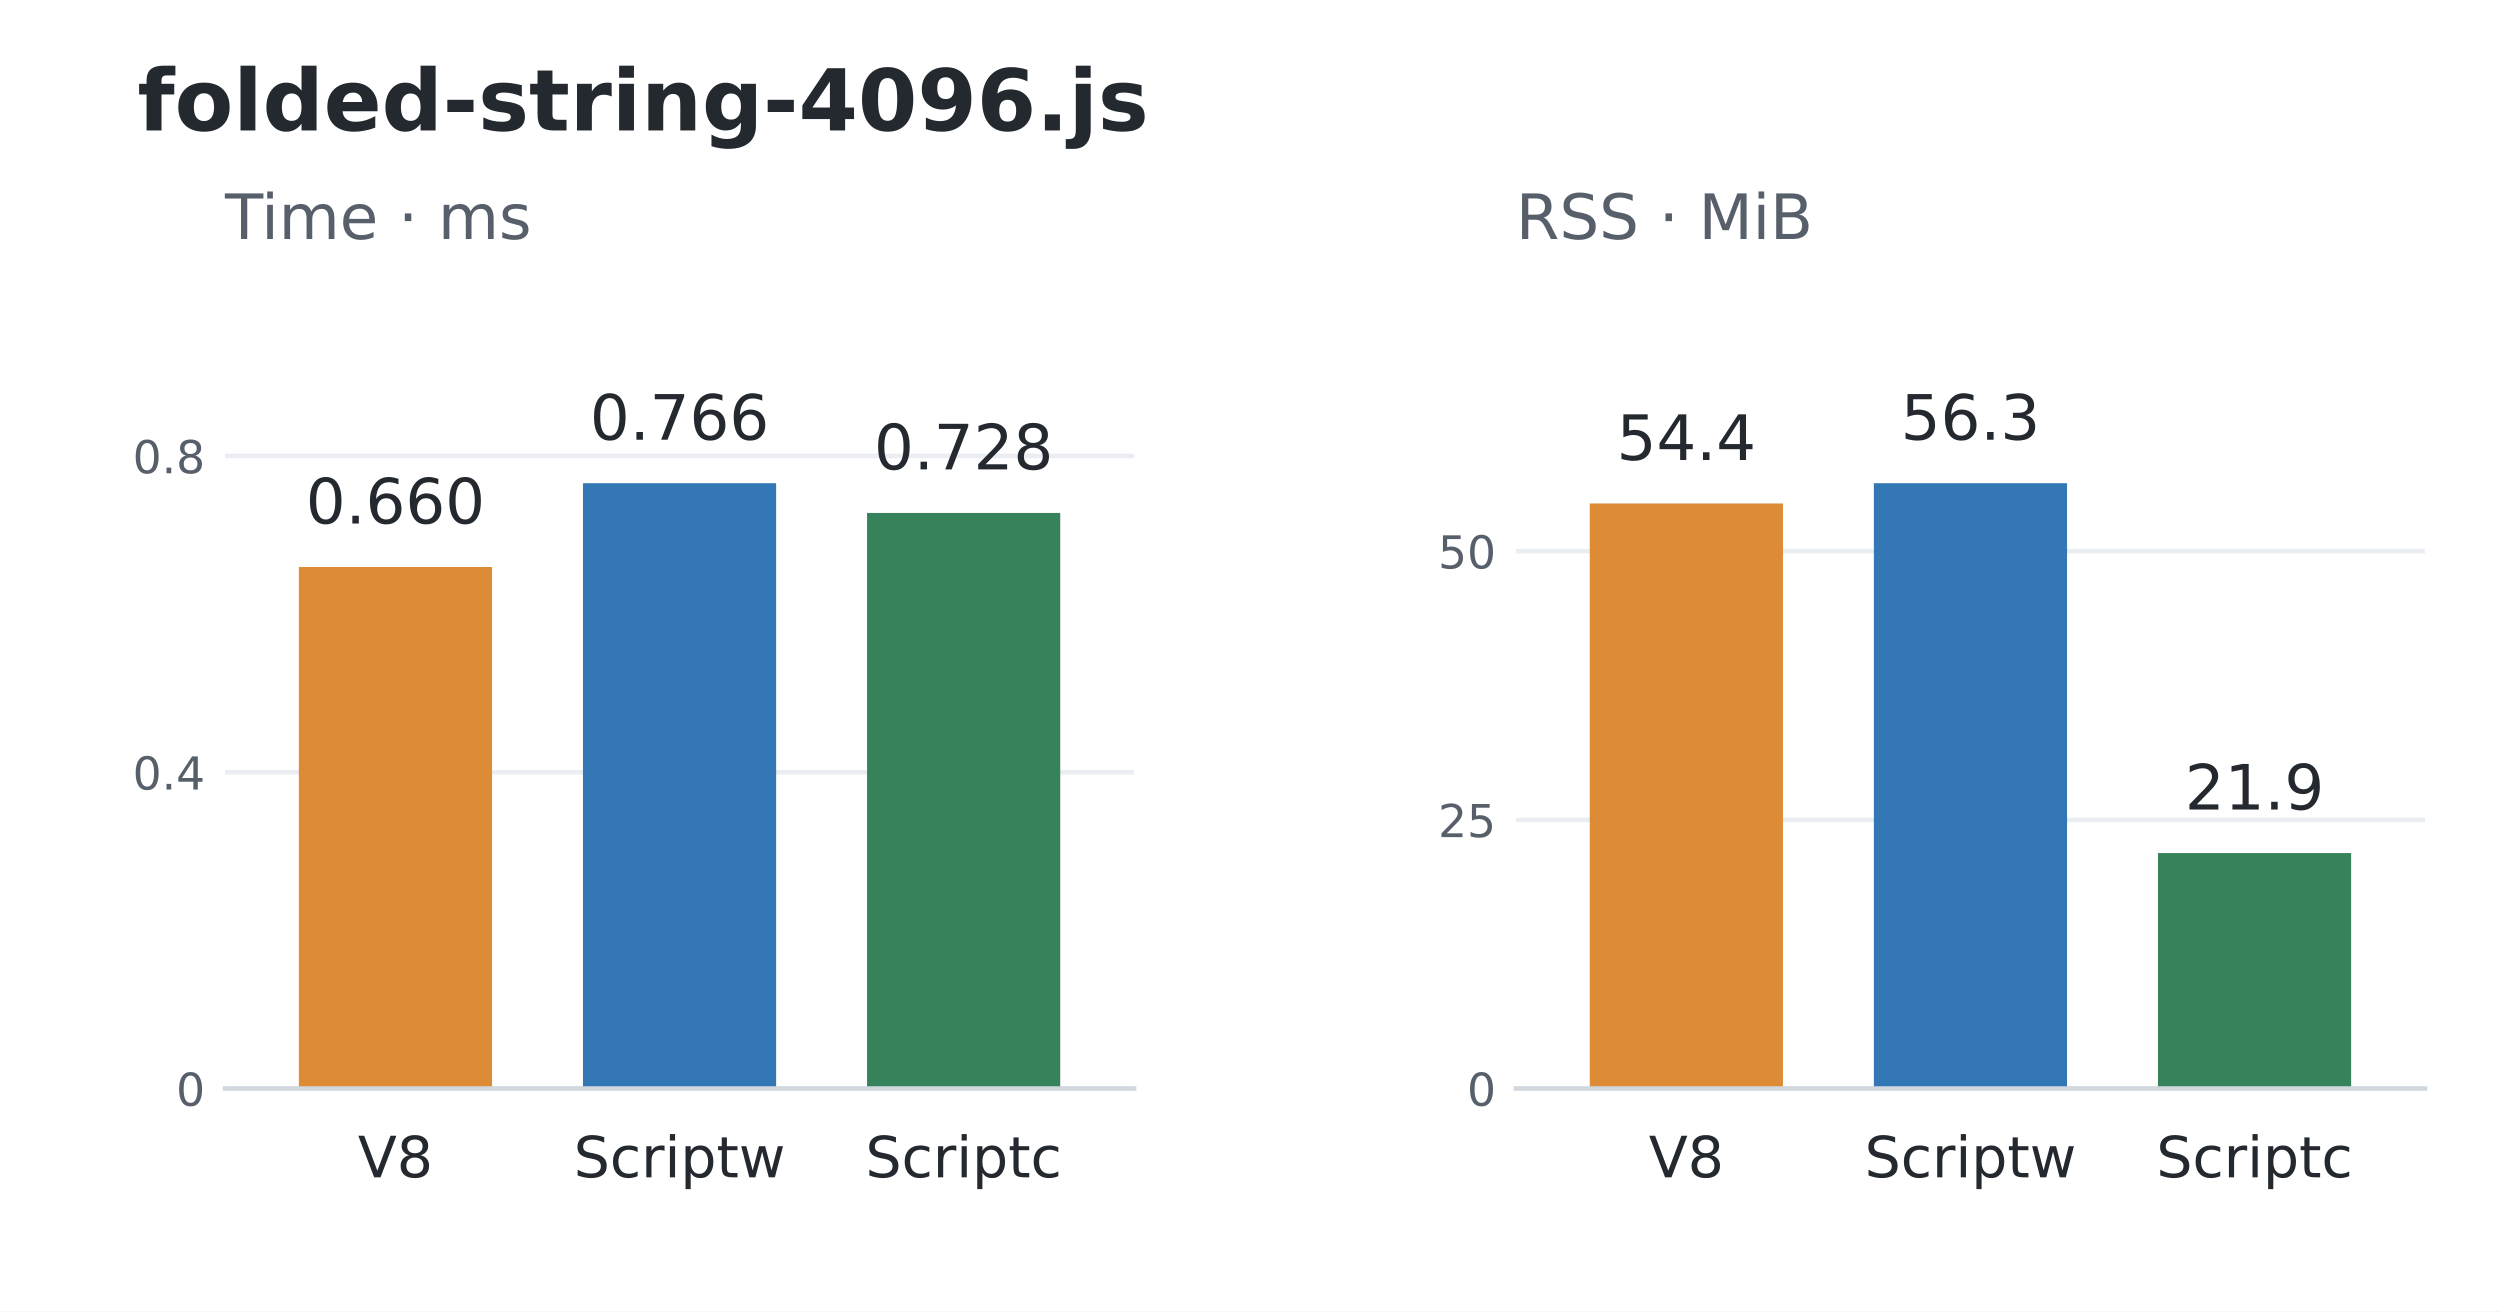
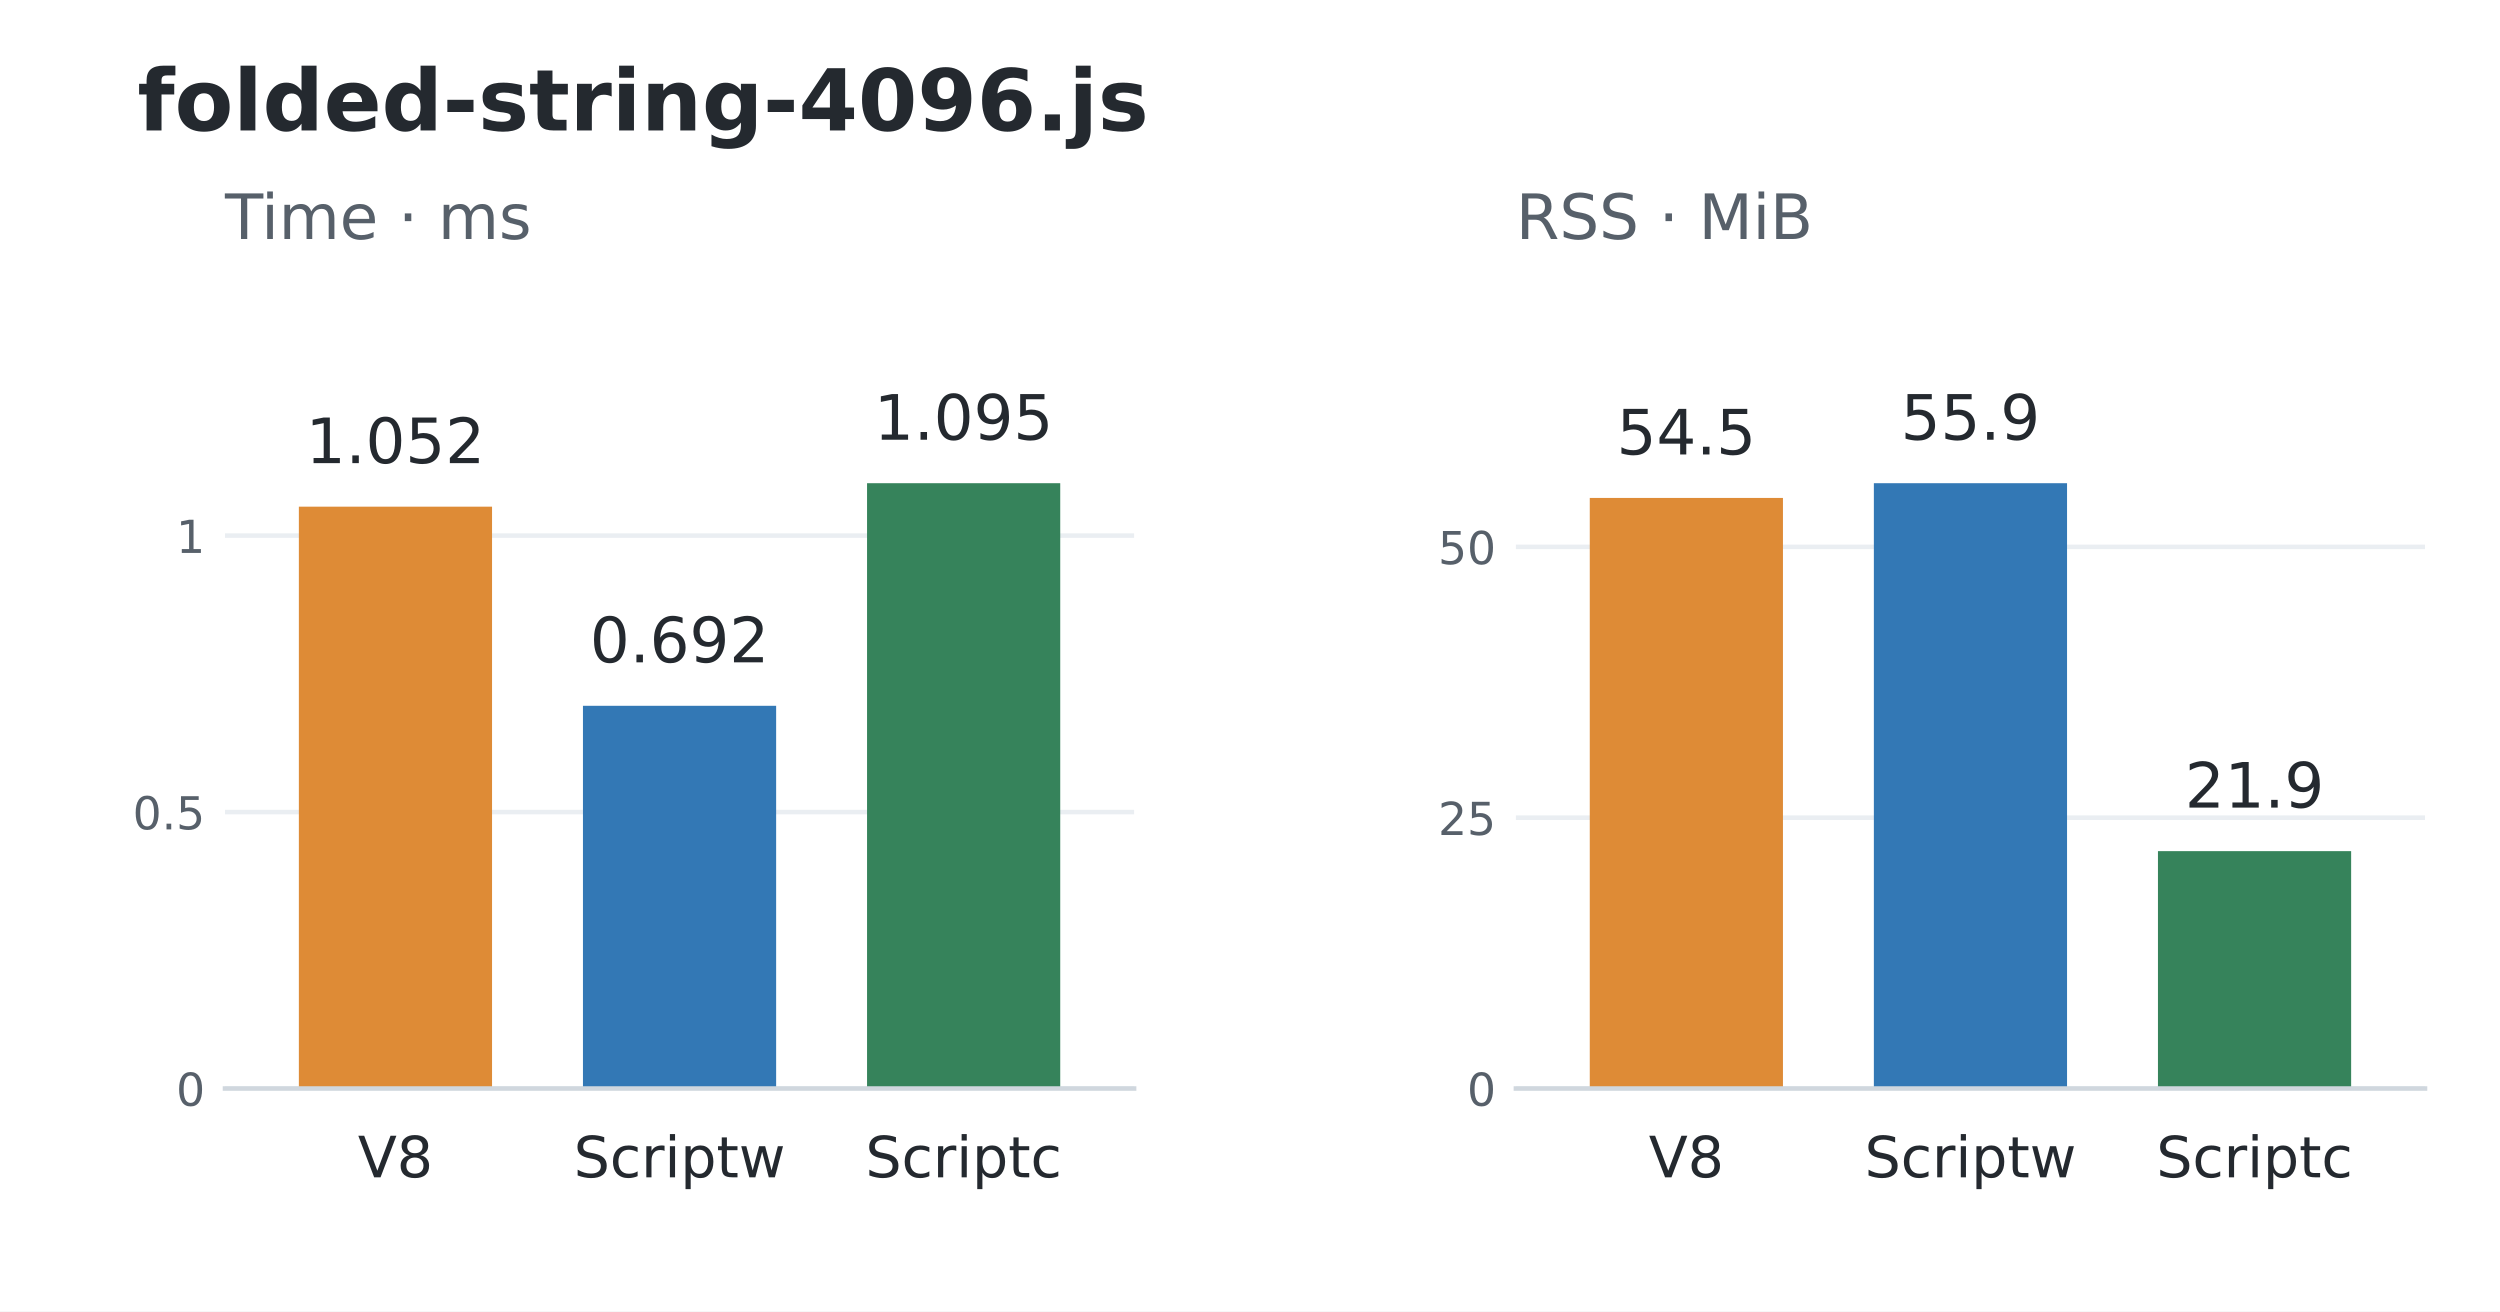
<svg xmlns="http://www.w3.org/2000/svg" width="439.2pt" height="230.4pt" viewBox="0 0 439.2 230.4" version="1.1">
  <defs>
    <style type="text/css">*{stroke-linejoin: round; stroke-linecap: butt}</style>
  </defs>
  <g id="figure_1">
    <g id="patch_1">
      <path d="M 0 230.4 L 439.2 230.4 L 439.2 0 L 0 0 z " style="fill: #ffffff" />
    </g>
    <g id="axes_1">
      <g id="patch_2">
        <path d="M 39.528 191.232 L 199.237 191.232 L 199.237 52.992 L 39.528 52.992 z " style="fill: #ffffff" />
      </g>
      <g id="matplotlib.axis_1">
        <g id="xtick_1">
          <g id="line2d_1" />
          <g id="text_1">
            <text style="font-size: 10px; font-family: 'DejaVu Sans'; text-anchor: middle; fill: #24292f" x="69.473" y="206.83" transform="rotate(-0 69.47346 206.8297)">V8</text>
          </g>
        </g>
        <g id="xtick_2">
          <g id="line2d_2" />
          <g id="text_2">
            <text style="font-size: 10px; font-family: 'DejaVu Sans'; text-anchor: middle; fill: #24292f" x="119.383" y="206.83" transform="rotate(-0 119.3825 206.8304)">Scriptw</text>
          </g>
        </g>
        <g id="xtick_3">
          <g id="line2d_3" />
          <g id="text_3">
            <text style="font-size: 10px; font-family: 'DejaVu Sans'; text-anchor: middle; fill: #24292f" x="169.292" y="206.83" transform="rotate(-0 169.2916 206.8304)">Scriptc</text>
          </g>
        </g>
      </g>
      <g id="matplotlib.axis_2">
        <g id="ytick_1">
          <g id="line2d_4">
            <path d="M 39.528 191.232 L 199.237 191.232 " clip-path="url(#p648741f3fb)" style="fill: none; stroke: #eaeef2; stroke-width: 0.8; stroke-linecap: square" />
          </g>
          <g id="line2d_5" />
          <g id="text_4">
            <text style="font-size: 8px; font-family: 'DejaVu Sans'; text-anchor: end; fill: #57606a" x="36.028" y="194.271" transform="rotate(-0 36.028 194.2711)">0</text>
          </g>
        </g>
        <g id="ytick_2">
          <g id="line2d_6">
-             <path d="M 39.528 135.668 L 199.237 135.668 " clip-path="url(#p648741f3fb)" style="fill: none; stroke: #eaeef2; stroke-width: 0.8; stroke-linecap: square" />
+             <path d="M 39.528 142.664 L 199.237 142.664 " clip-path="url(#p648741f3fb)" style="fill: none; stroke: #eaeef2; stroke-width: 0.8; stroke-linecap: square" />
          </g>
          <g id="line2d_7" />
          <g id="text_5">
-             <text style="font-size: 8px; font-family: 'DejaVu Sans'; text-anchor: end; fill: #57606a" x="36.028" y="138.707" transform="rotate(-0 36.028 138.7071)">0.4</text>
+             <text style="font-size: 8px; font-family: 'DejaVu Sans'; text-anchor: end; fill: #57606a" x="36.028" y="145.703" transform="rotate(-0 36.028 145.7033)">0.5</text>
          </g>
        </g>
        <g id="ytick_3">
          <g id="line2d_8">
-             <path d="M 39.528 80.104 L 199.237 80.104 " clip-path="url(#p648741f3fb)" style="fill: none; stroke: #eaeef2; stroke-width: 0.8; stroke-linecap: square" />
+             <path d="M 39.528 94.097 L 199.237 94.097 " clip-path="url(#p648741f3fb)" style="fill: none; stroke: #eaeef2; stroke-width: 0.8; stroke-linecap: square" />
          </g>
          <g id="line2d_9" />
          <g id="text_6">
-             <text style="font-size: 8px; font-family: 'DejaVu Sans'; text-anchor: end; fill: #57606a" x="36.028" y="83.143" transform="rotate(-0 36.028 83.14305)">0.8</text>
+             <text style="font-size: 8px; font-family: 'DejaVu Sans'; text-anchor: end; fill: #57606a" x="36.028" y="97.136" transform="rotate(-0 36.028 97.1356)">1</text>
          </g>
        </g>
      </g>
      <g id="patch_3">
-         <path d="M 52.504 191.232 L 86.443 191.232 L 86.443 99.61 L 52.504 99.61 z " clip-path="url(#p648741f3fb)" style="fill: #de8b36" />
+         <path d="M 52.504 191.232 L 86.443 191.232 L 86.443 89.008 L 52.504 89.008 z " clip-path="url(#p648741f3fb)" style="fill: #de8b36" />
      </g>
      <g id="patch_4">
-         <path d="M 102.413 191.232 L 136.352 191.232 L 136.352 84.894 L 102.413 84.894 z " clip-path="url(#p648741f3fb)" style="fill: #3378b5" />
+         <path d="M 102.413 191.232 L 136.352 191.232 L 136.352 123.996 L 102.413 123.996 z " clip-path="url(#p648741f3fb)" style="fill: #3378b5" />
      </g>
      <g id="patch_5">
-         <path d="M 152.323 191.232 L 186.261 191.232 L 186.261 90.108 L 152.323 90.108 z " clip-path="url(#p648741f3fb)" style="fill: #36835b" />
+         <path d="M 152.323 191.232 L 186.261 191.232 L 186.261 84.894 L 152.323 84.894 z " clip-path="url(#p648741f3fb)" style="fill: #36835b" />
      </g>
      <g id="patch_6">
        <path d="M 39.528 191.232 L 199.237 191.232 " style="fill: none; stroke: #d0d7de; stroke-width: 0.8; stroke-linejoin: miter; stroke-linecap: square" />
      </g>
      <g id="text_7">
-         <text style="font-size: 11px; font-family: 'DejaVu Sans'; text-anchor: middle; fill: #24292f" x="69.473" y="91.968" transform="rotate(-0 69.47346 91.96757)">0.660</text>
+         <text style="font-size: 11px; font-family: 'DejaVu Sans'; text-anchor: middle; fill: #24292f" x="69.473" y="81.366" transform="rotate(-0 69.47346 81.36557)">1.052</text>
      </g>
      <g id="text_8">
-         <text style="font-size: 11px; font-family: 'DejaVu Sans'; text-anchor: middle; fill: #24292f" x="119.383" y="77.251" transform="rotate(-0 119.3825 77.25096)">0.766</text>
+         <text style="font-size: 11px; font-family: 'DejaVu Sans'; text-anchor: middle; fill: #24292f" x="119.383" y="116.354" transform="rotate(-0 119.3825 116.3538)">0.692</text>
      </g>
      <g id="text_9">
-         <text style="font-size: 11px; font-family: 'DejaVu Sans'; text-anchor: middle; fill: #24292f" x="169.292" y="82.466" transform="rotate(-0 169.2916 82.46578)">0.728</text>
+         <text style="font-size: 11px; font-family: 'DejaVu Sans'; text-anchor: middle; fill: #24292f" x="169.292" y="77.251" transform="rotate(-0 169.2916 77.25096)">1.095</text>
      </g>
      <g id="text_10">
        <text style="font-size: 11px; font-family: 'DejaVu Sans'; text-anchor: start; fill: #57606a" x="39.528" y="41.992" transform="rotate(-0 39.528 41.992)">Time · ms</text>
      </g>
    </g>
    <g id="axes_2">
      <g id="patch_7">
        <path d="M 266.315 191.232 L 426.024 191.232 L 426.024 52.992 L 266.315 52.992 z " style="fill: #ffffff" />
      </g>
      <g id="matplotlib.axis_3">
        <g id="xtick_4">
          <g id="line2d_10" />
          <g id="text_11">
            <text style="font-size: 10px; font-family: 'DejaVu Sans'; text-anchor: middle; fill: #24292f" x="296.26" y="206.83" transform="rotate(-0 296.2604 206.8297)">V8</text>
          </g>
        </g>
        <g id="xtick_5">
          <g id="line2d_11" />
          <g id="text_12">
            <text style="font-size: 10px; font-family: 'DejaVu Sans'; text-anchor: middle; fill: #24292f" x="346.169" y="206.83" transform="rotate(-0 346.1695 206.8304)">Scriptw</text>
          </g>
        </g>
        <g id="xtick_6">
          <g id="line2d_12" />
          <g id="text_13">
            <text style="font-size: 10px; font-family: 'DejaVu Sans'; text-anchor: middle; fill: #24292f" x="396.079" y="206.83" transform="rotate(-0 396.0785 206.8304)">Scriptc</text>
          </g>
        </g>
      </g>
      <g id="matplotlib.axis_4">
        <g id="ytick_4">
          <g id="line2d_13">
            <path d="M 266.315 191.232 L 426.024 191.232 " clip-path="url(#pf3a1462166)" style="fill: none; stroke: #eaeef2; stroke-width: 0.8; stroke-linecap: square" />
          </g>
          <g id="line2d_14" />
          <g id="text_14">
            <text style="font-size: 8px; font-family: 'DejaVu Sans'; text-anchor: end; fill: #57606a" x="262.815" y="194.271" transform="rotate(-0 262.8149 194.2711)">0</text>
          </g>
        </g>
        <g id="ytick_5">
          <g id="line2d_15">
-             <path d="M 266.315 144.033 L 426.024 144.033 " clip-path="url(#pf3a1462166)" style="fill: none; stroke: #eaeef2; stroke-width: 0.8; stroke-linecap: square" />
+             <path d="M 266.315 143.653 L 426.024 143.653 " clip-path="url(#pf3a1462166)" style="fill: none; stroke: #eaeef2; stroke-width: 0.8; stroke-linecap: square" />
          </g>
          <g id="line2d_16" />
          <g id="text_15">
-             <text style="font-size: 8px; font-family: 'DejaVu Sans'; text-anchor: end; fill: #57606a" x="262.815" y="147.072" transform="rotate(-0 262.8149 147.0718)">25</text>
+             <text style="font-size: 8px; font-family: 'DejaVu Sans'; text-anchor: end; fill: #57606a" x="262.815" y="146.692" transform="rotate(-0 262.8149 146.6923)">25</text>
          </g>
        </g>
        <g id="ytick_6">
          <g id="line2d_17">
-             <path d="M 266.315 96.833 L 426.024 96.833 " clip-path="url(#pf3a1462166)" style="fill: none; stroke: #eaeef2; stroke-width: 0.8; stroke-linecap: square" />
+             <path d="M 266.315 96.075 L 426.024 96.075 " clip-path="url(#pf3a1462166)" style="fill: none; stroke: #eaeef2; stroke-width: 0.8; stroke-linecap: square" />
          </g>
          <g id="line2d_18" />
          <g id="text_16">
-             <text style="font-size: 8px; font-family: 'DejaVu Sans'; text-anchor: end; fill: #57606a" x="262.815" y="99.873" transform="rotate(-0 262.8149 99.87254)">50</text>
+             <text style="font-size: 8px; font-family: 'DejaVu Sans'; text-anchor: end; fill: #57606a" x="262.815" y="99.114" transform="rotate(-0 262.8149 99.1136)">50</text>
          </g>
        </g>
      </g>
      <g id="patch_8">
-         <path d="M 279.291 191.232 L 313.229 191.232 L 313.229 88.452 L 279.291 88.452 z " clip-path="url(#pf3a1462166)" style="fill: #de8b36" />
+         <path d="M 279.291 191.232 L 313.229 191.232 L 313.229 87.481 L 279.291 87.481 z " clip-path="url(#pf3a1462166)" style="fill: #de8b36" />
      </g>
      <g id="patch_9">
        <path d="M 329.2 191.232 L 363.139 191.232 L 363.139 84.894 L 329.2 84.894 z " clip-path="url(#pf3a1462166)" style="fill: #3378b5" />
      </g>
      <g id="patch_10">
-         <path d="M 379.109 191.232 L 413.048 191.232 L 413.048 149.866 L 379.109 149.866 z " clip-path="url(#pf3a1462166)" style="fill: #36835b" />
+         <path d="M 379.109 191.232 L 413.048 191.232 L 413.048 149.523 L 379.109 149.523 z " clip-path="url(#pf3a1462166)" style="fill: #36835b" />
      </g>
      <g id="patch_11">
        <path d="M 266.315 191.232 L 426.024 191.232 " style="fill: none; stroke: #d0d7de; stroke-width: 0.8; stroke-linejoin: miter; stroke-linecap: square" />
      </g>
      <g id="text_17">
-         <text style="font-size: 11px; font-family: 'DejaVu Sans'; text-anchor: middle; fill: #24292f" x="296.26" y="80.809" transform="rotate(-0 296.2604 80.80934)">54.4</text>
+         <text style="font-size: 11px; font-family: 'DejaVu Sans'; text-anchor: middle; fill: #24292f" x="296.26" y="79.838" transform="rotate(-0 296.2604 79.83805)">54.5</text>
      </g>
      <g id="text_18">
-         <text style="font-size: 11px; font-family: 'DejaVu Sans'; text-anchor: middle; fill: #24292f" x="346.169" y="77.251" transform="rotate(-0 346.1695 77.25096)">56.3</text>
+         <text style="font-size: 11px; font-family: 'DejaVu Sans'; text-anchor: middle; fill: #24292f" x="346.169" y="77.251" transform="rotate(-0 346.1695 77.25096)">55.9</text>
      </g>
      <g id="text_19">
-         <text style="font-size: 11px; font-family: 'DejaVu Sans'; text-anchor: middle; fill: #24292f" x="396.079" y="142.224" transform="rotate(-0 396.0785 142.2237)">21.9</text>
+         <text style="font-size: 11px; font-family: 'DejaVu Sans'; text-anchor: middle; fill: #24292f" x="396.079" y="141.88" transform="rotate(-0 396.0785 141.88)">21.9</text>
      </g>
      <g id="text_20">
        <text style="font-size: 11px; font-family: 'DejaVu Sans'; text-anchor: start; fill: #57606a" x="266.315" y="41.992" transform="rotate(-0 266.3149 41.992)">RSS · MiB</text>
      </g>
    </g>
    <g id="text_21">
      <text style="font-weight: 700; font-size: 15px; font-family: 'DejaVu Sans'; text-anchor: start; fill: #24292f" x="24.156" y="22.918" transform="rotate(-0 24.156 22.91766)">folded-string-4096.js</text>
    </g>
  </g>
  <defs>
    <clipPath id="p648741f3fb">
      <rect x="39.528" y="52.992" width="159.709" height="138.24" />
    </clipPath>
    <clipPath id="pf3a1462166">
      <rect x="266.315" y="52.992" width="159.709" height="138.24" />
    </clipPath>
  </defs>
</svg>
